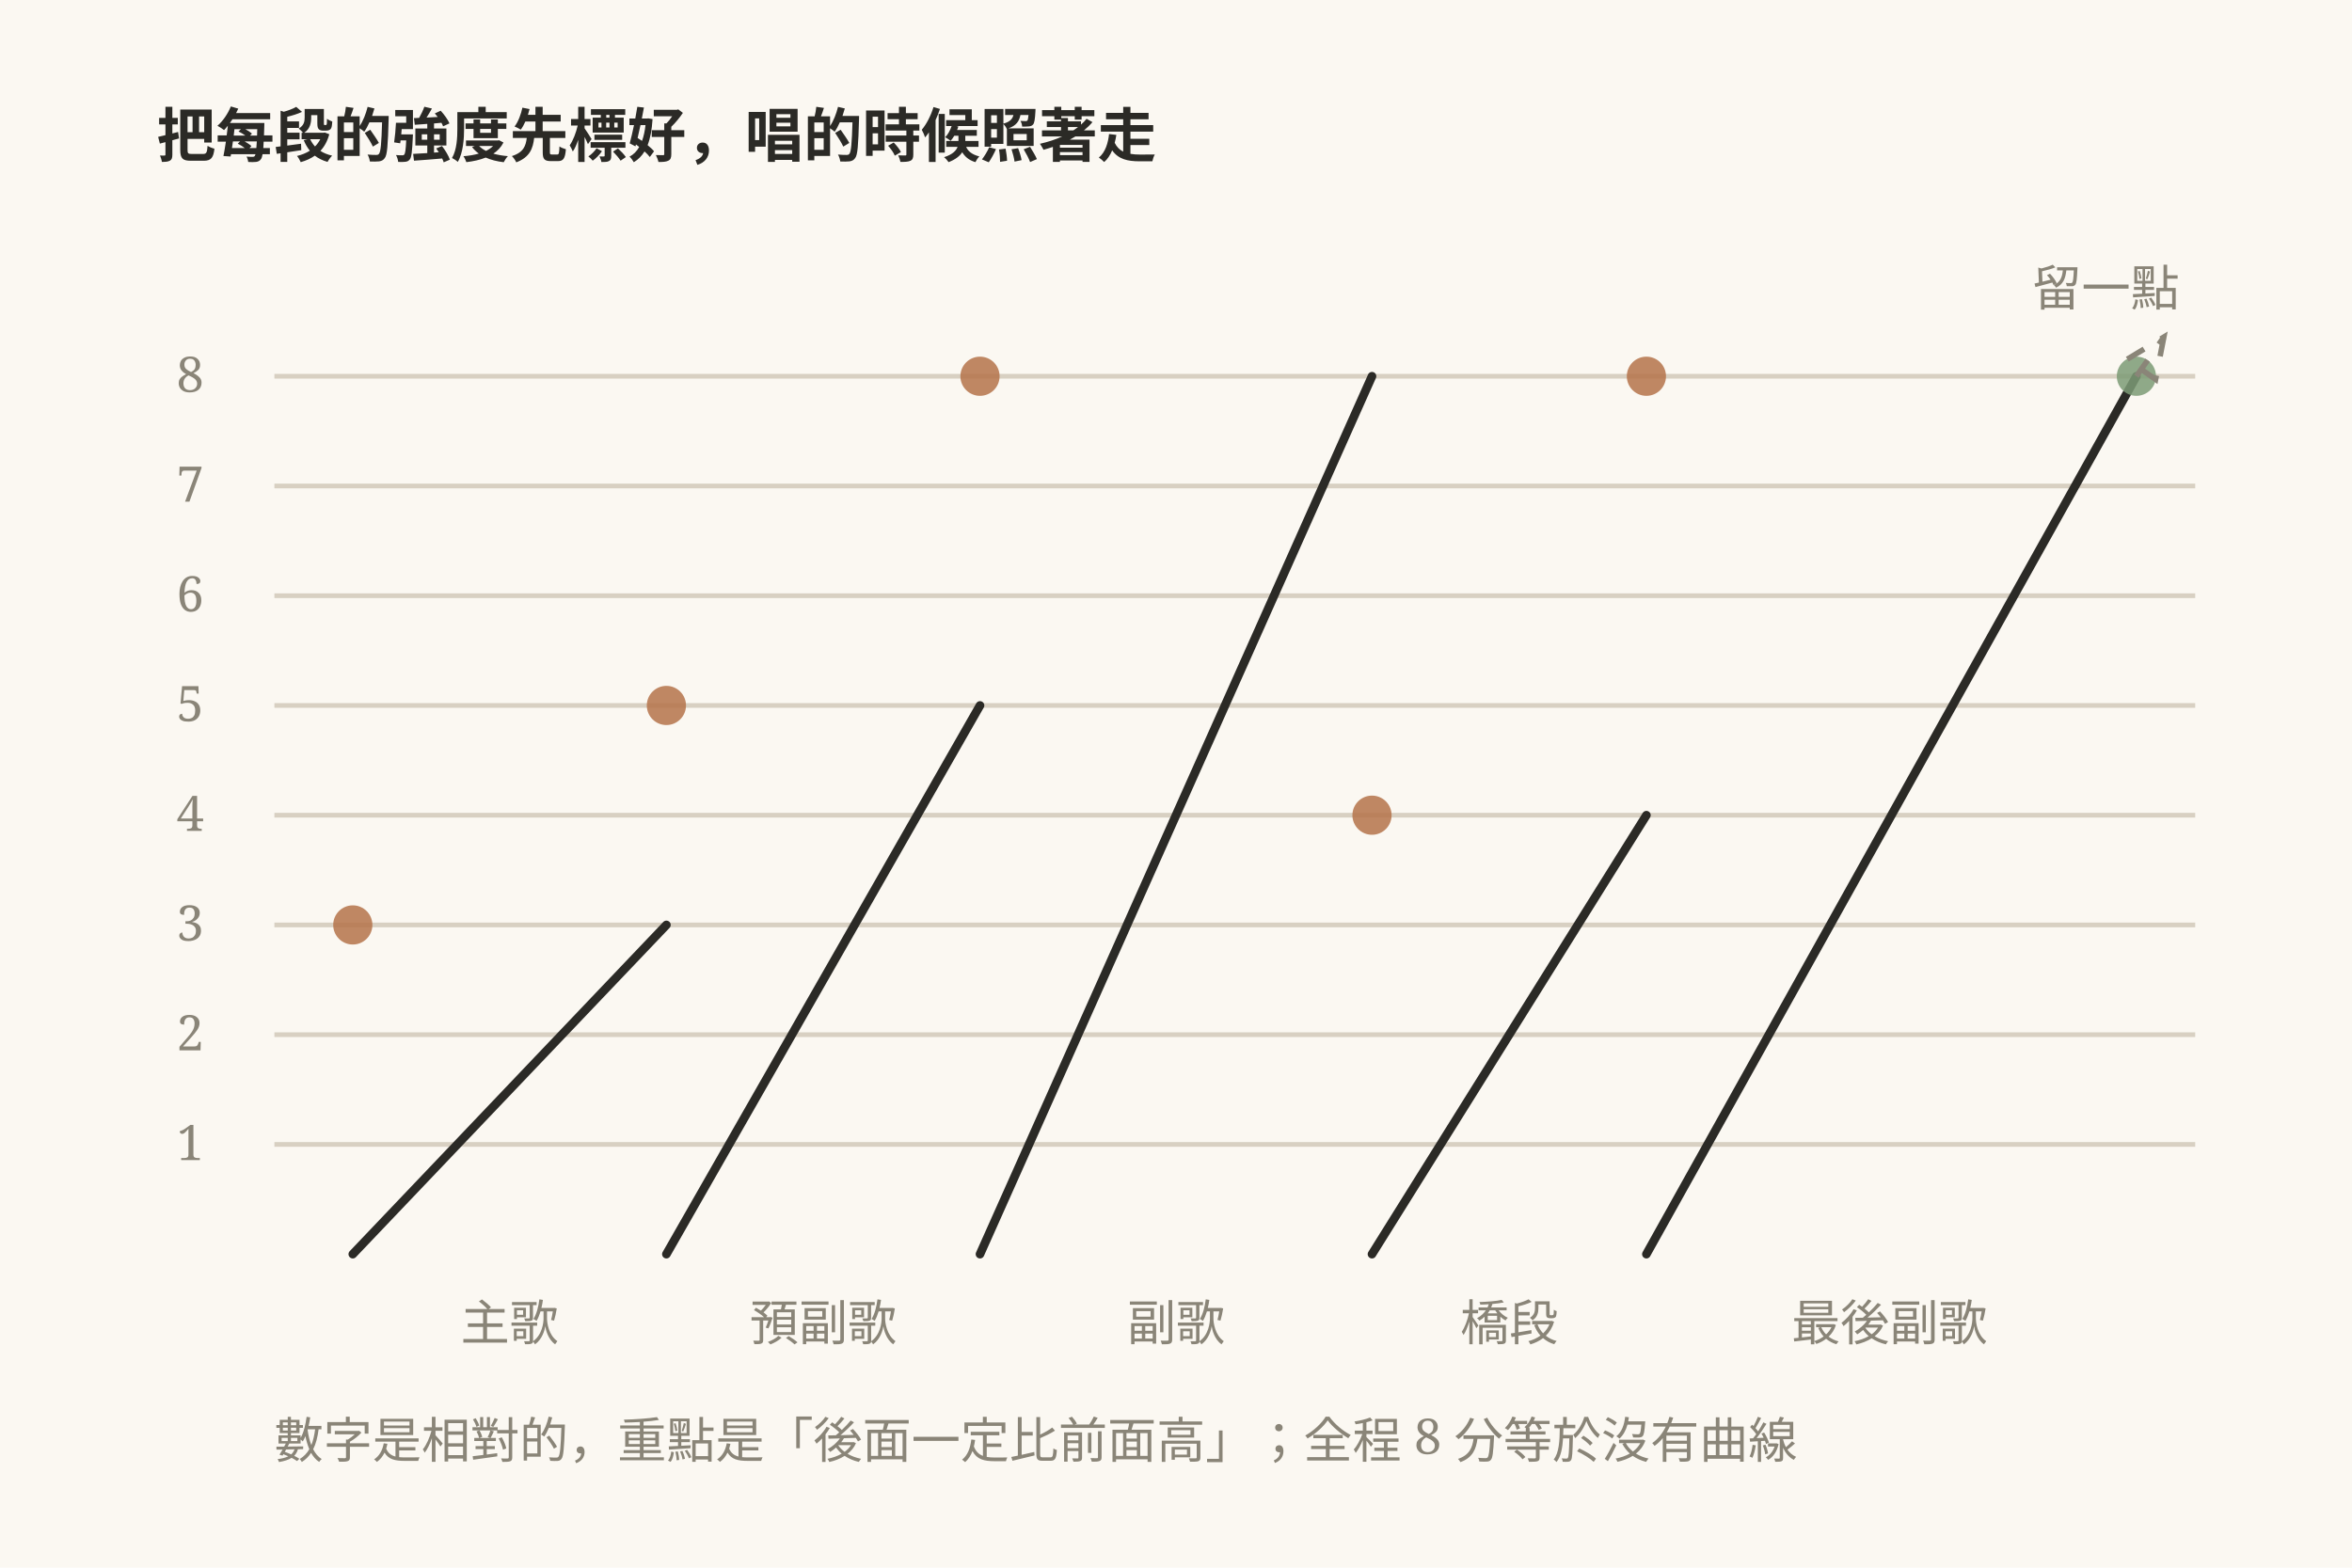
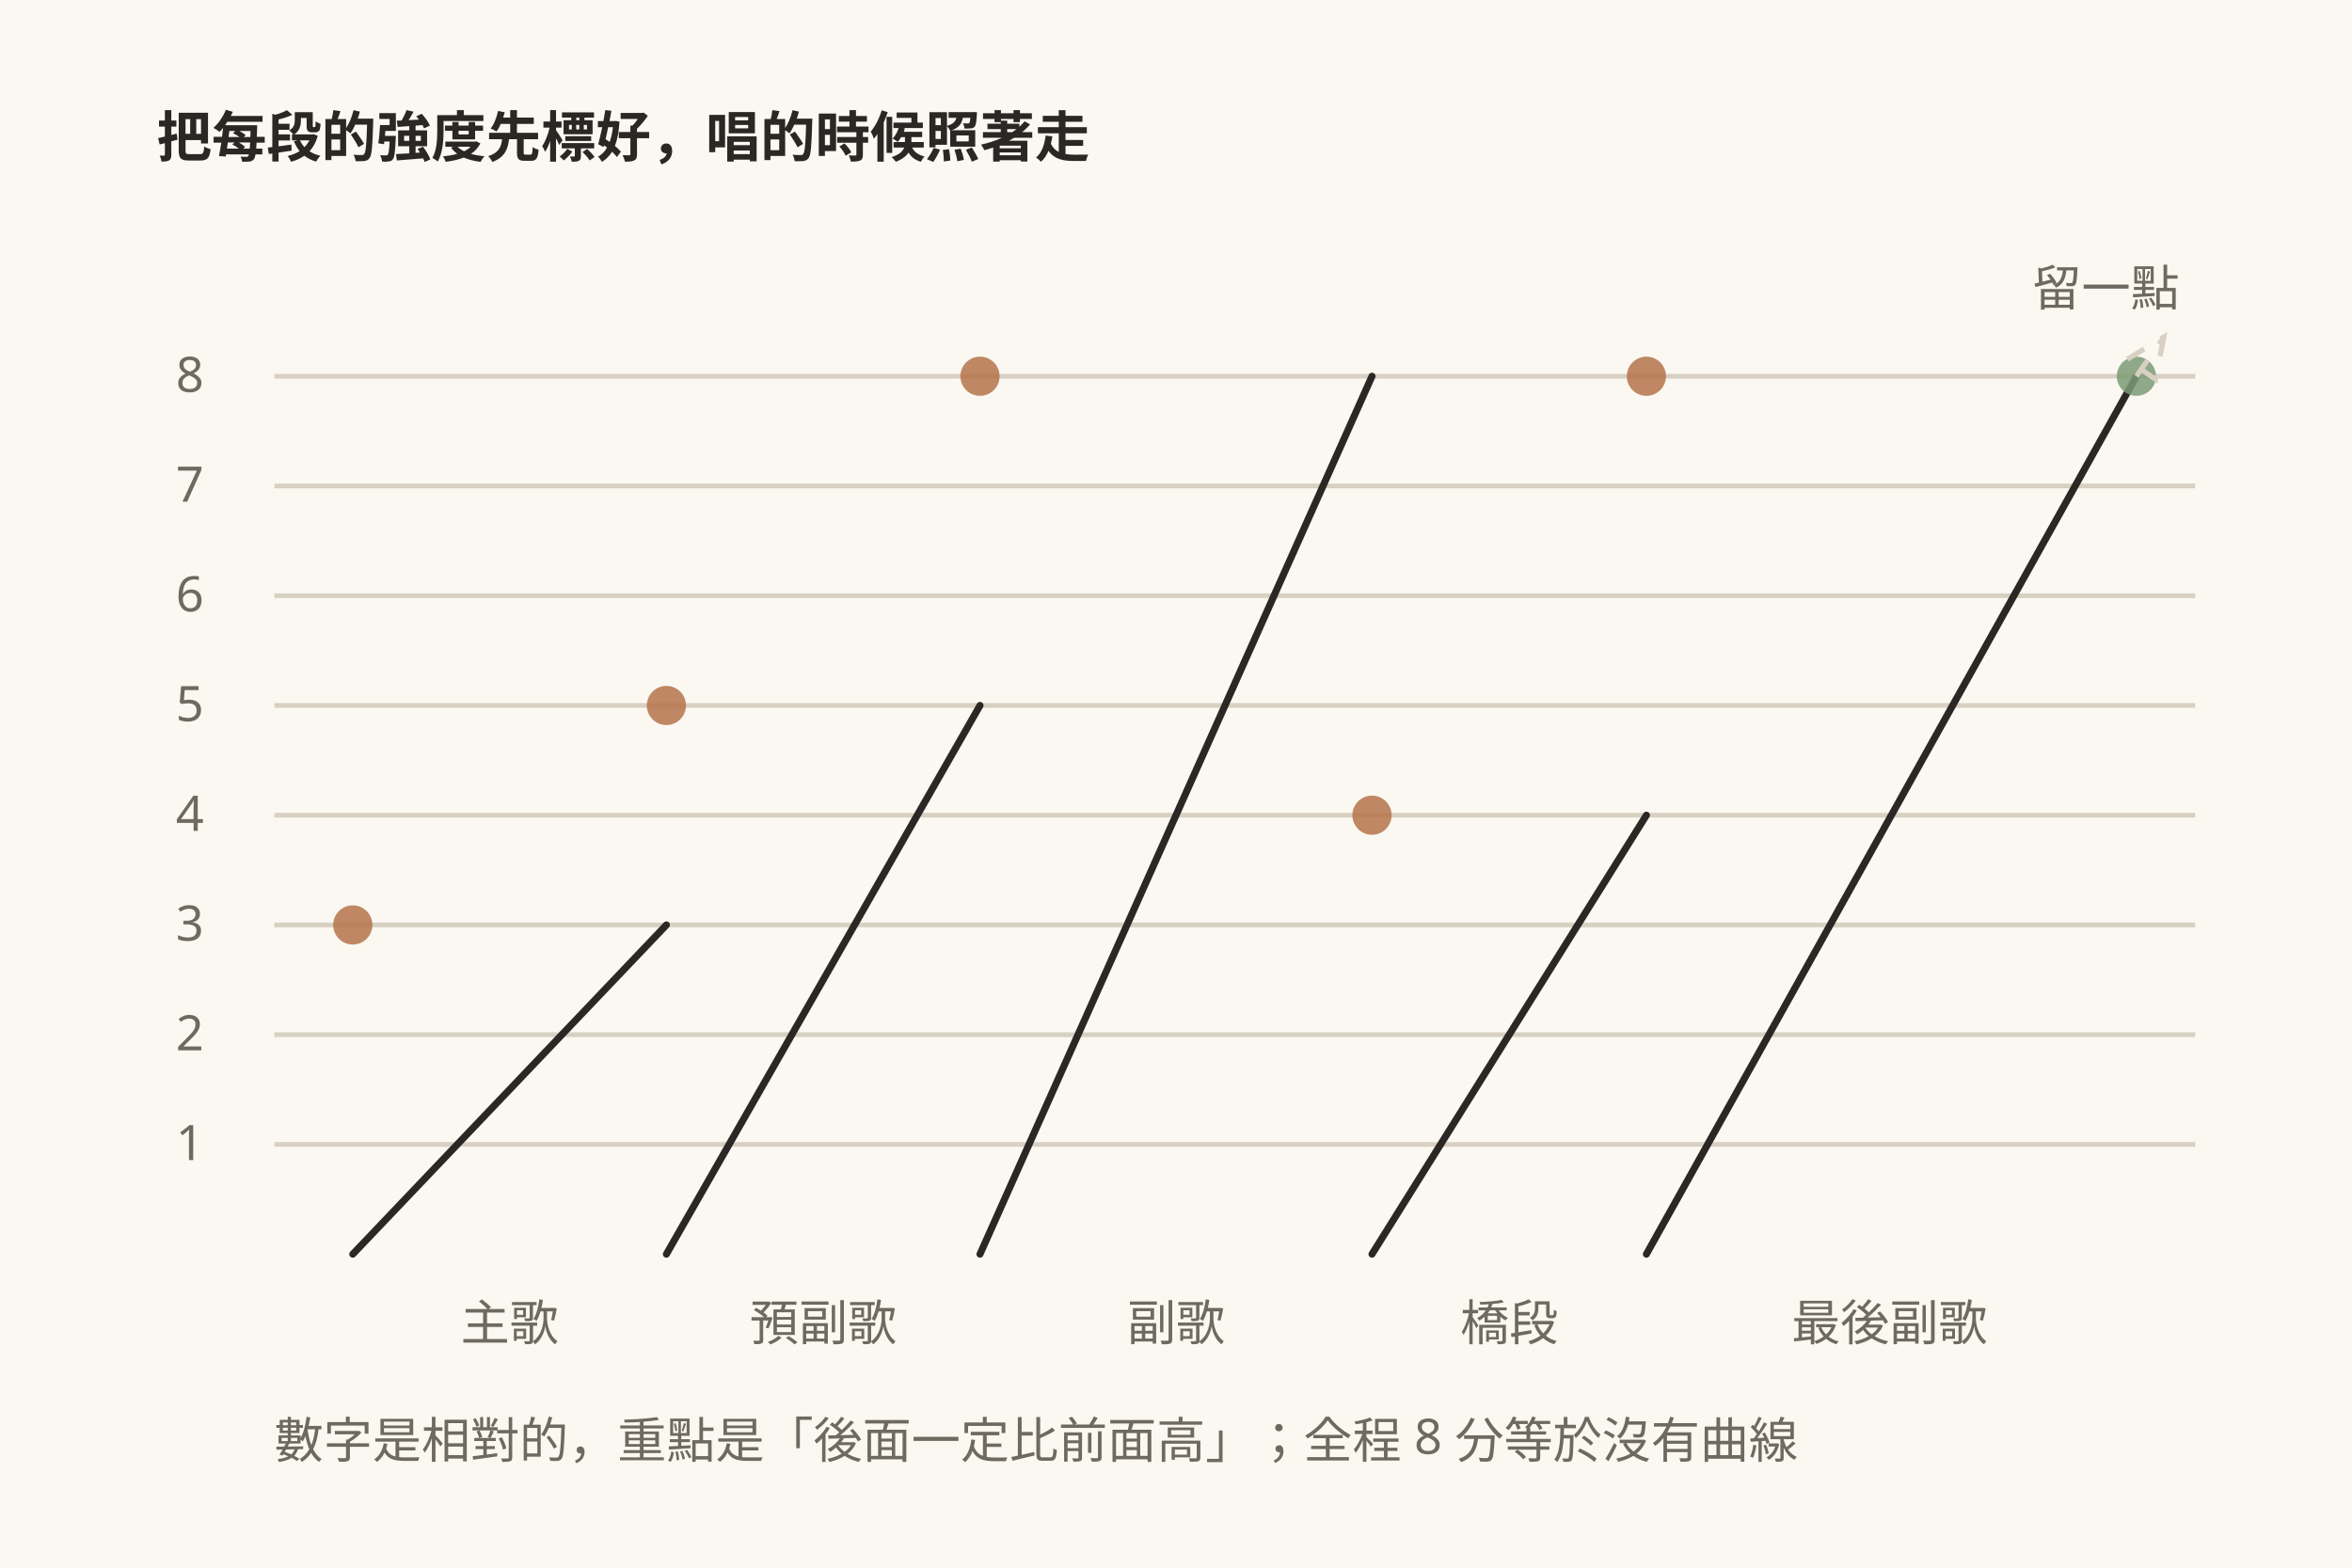
<svg xmlns="http://www.w3.org/2000/svg" viewBox="0 0 600 400" role="img" aria-label="主歌到副歌的動態曲線：段落與情緒強度">
  <rect width="600" height="400" fill="#fbf8f2" />
  <style>
-     .ink { fill: none; stroke: #2b2a26; stroke-width: 2.2; stroke-linecap: round; stroke-linejoin: round; }
-     .thin { fill: none; stroke: #8a8578; stroke-width: 1.4; stroke-dasharray: 5 5; }
+     .out   { fill: none; stroke: #2a2724; stroke-width: 1.8; stroke-linejoin: round; stroke-linecap: round; }
+     .lead  { fill: none; stroke: #2a2724; stroke-width: .9; }
+     .dot   { fill: #2a2724; }
+     .skin  { fill: #f1e0d6; stroke: #2a2724; stroke-width: 1.8; }
+     .muc   { fill: #e2a99b; stroke: #cb8f82; stroke-width: 1.2; }
+     .muc2  { fill: #cb8f82; stroke: #2a2724; stroke-width: 1.4; }
+     .cart  { fill: #d5d5c2; stroke: #2a2724; stroke-width: 1.5; }
+     .bone  { fill: #ece6d8; stroke: #2a2724; stroke-width: 1.4; }
+     .air   { fill: #d5e5e7; stroke: #2a2724; stroke-width: 1.3; }
+     .fold  { fill: #f6f3ea; stroke: #c9c1ac; stroke-width: 1.6; }
+     .musc  { fill: #cf8f88; stroke: #2a2724; stroke-width: 1.1; }
+     .hl    { fill: #b5734a; fill-opacity: .22; stroke: #b5734a; stroke-width: 1.7; }
+     .hl2   { fill: #7d9b76; fill-opacity: .22; stroke: #7d9b76; stroke-width: 1.7; }
+     .ink   { fill: none; stroke: #2a2724; stroke-width: 1.8; stroke-linejoin: round; stroke-linecap: round; }
+     .ave   { fill: none; stroke: #b5734a; stroke-width: 2.2; stroke-linejoin: round; stroke-linecap: round; }
+     .ave2  { fill: none; stroke: #7d9b76; stroke-width: 2.2; stroke-linejoin: round; stroke-linecap: round; }
+     .thin  { fill: none; stroke: #d8d0c2; stroke-width: 1.3; stroke-dasharray: 5 5; }
+     .lbl   { font-family: 'Noto Sans TC','PingFang TC',system-ui,sans-serif; font-size: 14px; fill: #2a2724; }
+     .lbl-s { font-family: 'Noto Sans TC','PingFang TC',system-ui,sans-serif; font-size: 12px; fill: #6f6a60; }
+     .lbl-b { font-family: 'Noto Sans TC','PingFang TC',system-ui,sans-serif; font-size: 14px; fill: #2a2724; font-weight: 700; }
+ 
    .grid { fill: none; stroke: #d8d0c2; stroke-width: 1.2; }
    .fill { fill: #b5734a; opacity: .18; stroke: #b5734a; stroke-width: 1.8; }
    .fill2 { fill: #7d9b76; opacity: .18; stroke: #7d9b76; stroke-width: 1.8; }
    .solid { fill: #b5734a; opacity: .85; }
    .solid2 { fill: #7d9b76; opacity: .85; }
-     .lbl { font-family: 'Noto Serif TC', 'Songti TC', 'PingFang TC', serif; font-size: 15px; fill: #2b2a26; }
-     .lbl-s { font-family: 'Noto Serif TC', 'Songti TC', 'PingFang TC', serif; font-size: 12.5px; fill: #8a8578; }
-     .lbl-b { font-family: 'Noto Serif TC', 'Songti TC', 'PingFang TC', serif; font-size: 15px; fill: #2b2a26; font-weight: 700; }
+     .lbl-s { font-size: 12.5px; }
  </style>
  <text class="lbl-b" x="40" y="40">把每段的強度先標好，唱的時候照著走</text>
  <path class="grid" d="M70 292 L560 292" />
  <text class="lbl-s" x="52" y="296" text-anchor="end">1</text>
  <path class="grid" d="M70 264 L560 264" />
  <text class="lbl-s" x="52" y="268" text-anchor="end">2</text>
  <path class="grid" d="M70 236 L560 236" />
  <text class="lbl-s" x="52" y="240" text-anchor="end">3</text>
  <path class="grid" d="M70 208 L560 208" />
  <text class="lbl-s" x="52" y="212" text-anchor="end">4</text>
  <path class="grid" d="M70 180 L560 180" />
  <text class="lbl-s" x="52" y="184" text-anchor="end">5</text>
  <path class="grid" d="M70 152 L560 152" />
  <text class="lbl-s" x="52" y="156" text-anchor="end">6</text>
  <path class="grid" d="M70 124 L560 124" />
  <text class="lbl-s" x="52" y="128" text-anchor="end">7</text>
  <path class="grid" d="M70 96 L560 96" />
  <text class="lbl-s" x="52" y="100" text-anchor="end">8</text>
  <path class="ink" d="M90 320 L170 236" />
  <circle class="solid" cx="90" cy="236" r="5" />
  <text class="lbl-s" x="130" y="342" text-anchor="middle">主歌</text>
  <path class="ink" d="M170 320 L250 180" />
  <circle class="solid" cx="170" cy="180" r="5" />
  <text class="lbl-s" x="210" y="342" text-anchor="middle">預副歌</text>
  <path class="ink" d="M250 320 L350 96" />
  <circle class="solid" cx="250" cy="96" r="5" />
  <text class="lbl-s" x="300" y="342" text-anchor="middle">副歌</text>
  <path class="ink" d="M350 320 L420 208" />
  <circle class="solid" cx="350" cy="208" r="5" />
  <text class="lbl-s" x="385" y="342" text-anchor="middle">橋段</text>
  <path class="ink" d="M420 320 L545 96" />
  <circle class="solid" cx="420" cy="96" r="5" />
  <text class="lbl-s" x="482" y="342" text-anchor="middle">最後副歌</text>
  <circle class="solid2" cx="545" cy="96" r="5" />
  <path class="thin" d="M545 96 L552 86" />
-   <path class="thin" d="M552 86 L549.9 96.8 L542.6 91.7 Z" fill="#2b2a26" />
+   <path class="thin" d="M552 86 L549.9 96.8 L542.6 91.7 Z" fill="#2a2724" />
  <text class="lbl-s" x="556" y="78" text-anchor="end">留一點</text>
  <text class="lbl-s" x="70" y="372">數字是相對的，重點是「後面一定比前面高」；全程 8 分等於沒有曲線</text>
</svg>
